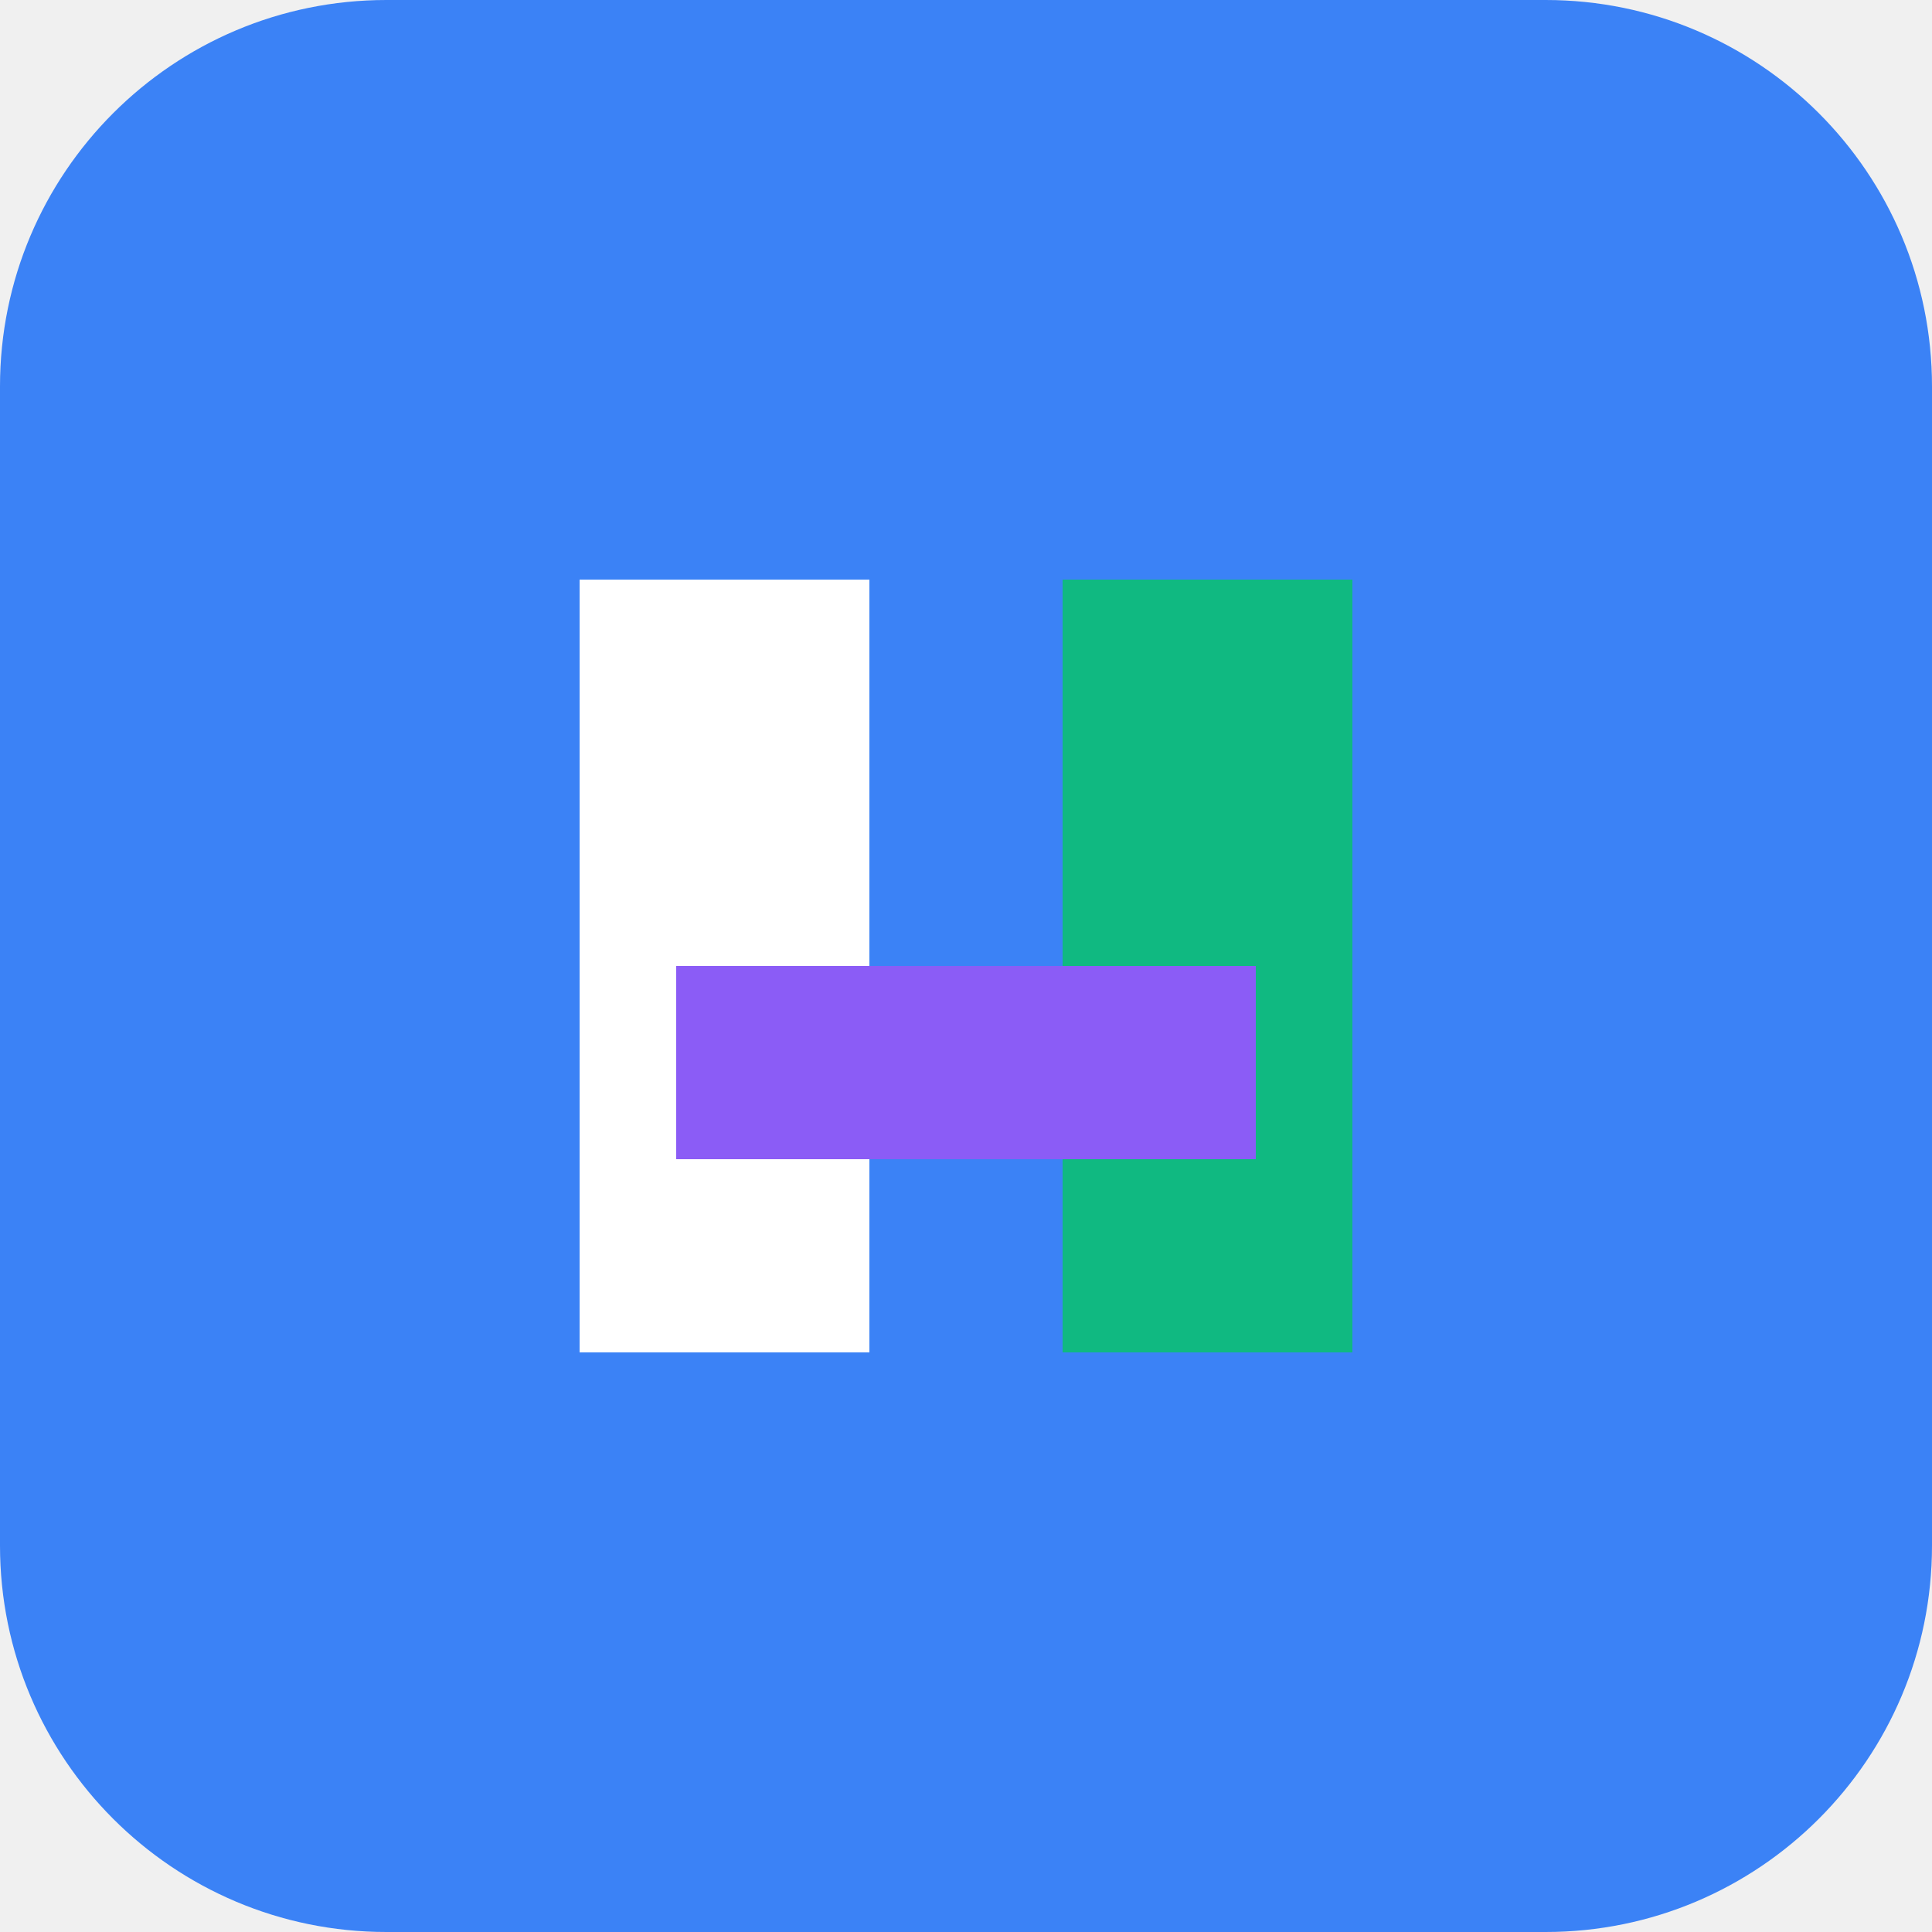
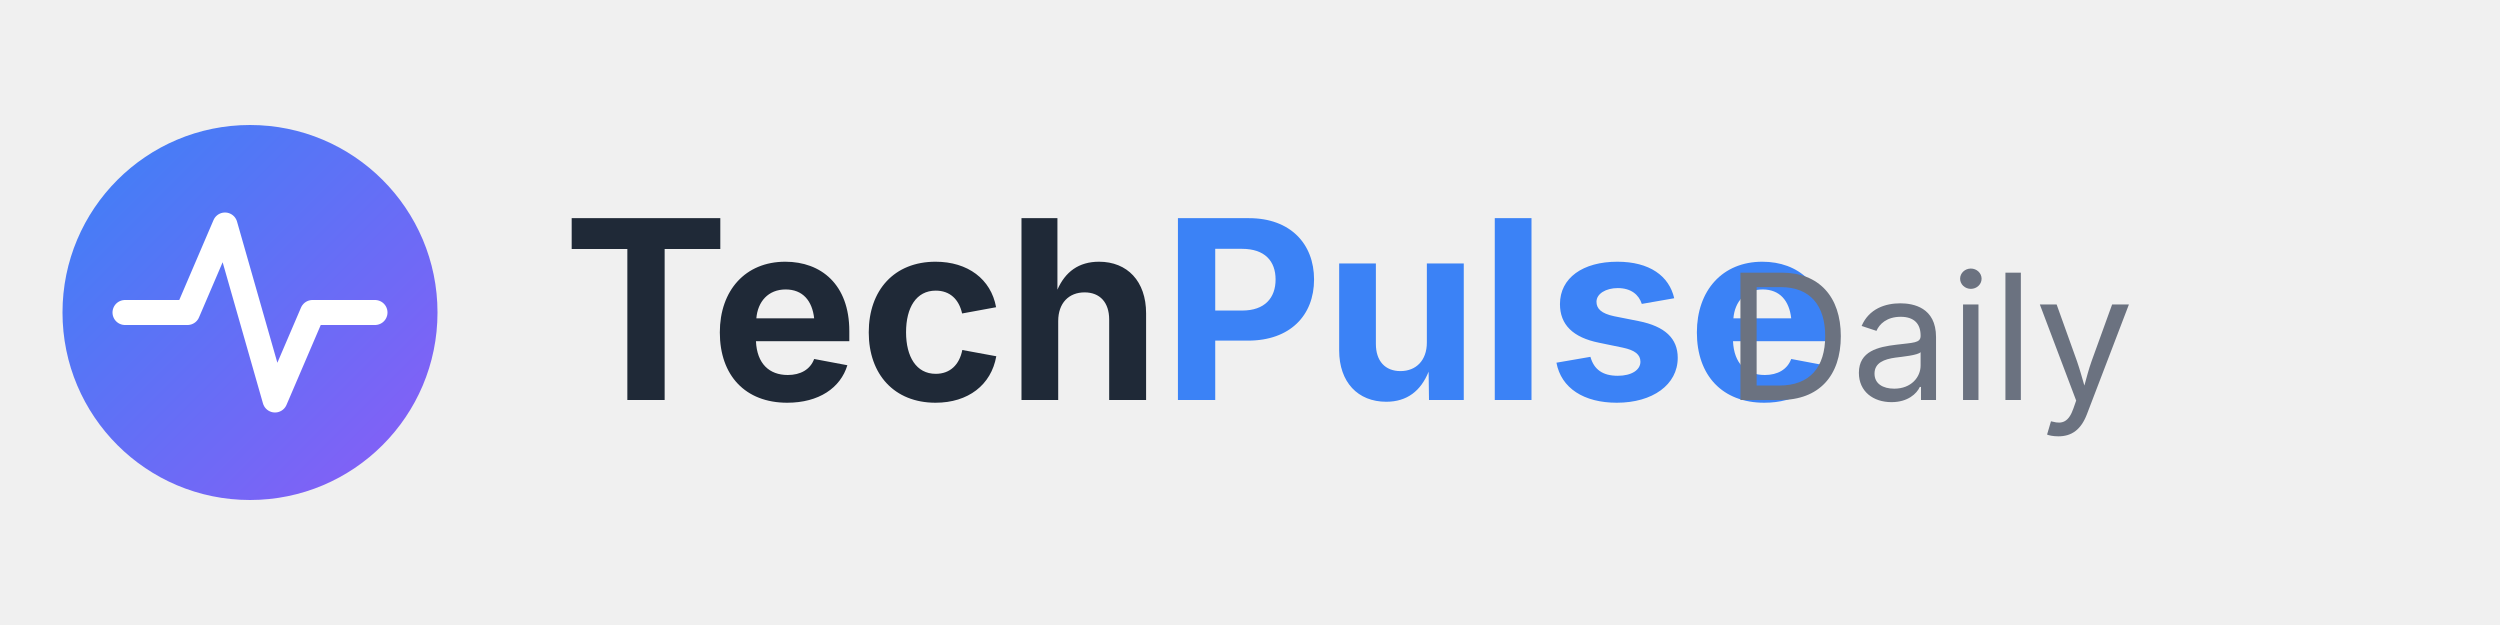
- <svg xmlns="http://www.w3.org/2000/svg" viewBox="0 0 40 40" fill="none">
-   <rect width="40" height="40" rx="8" fill="#3B82F6" />
-   <path d="M12 12h6v16h-6z" fill="#fff" />
-   <path d="M22 12h6v16h-6z" fill="#10B981" />
-   <path d="M14 20h12v4H14z" fill="#8B5CF6" />
+ <svg xmlns="http://www.w3.org/2000/svg" viewBox="0 0 200 50">
+   <defs>
+     <linearGradient id="techGradient" x1="0%" y1="0%" x2="100%" y2="100%">
+       <stop offset="0%" style="stop-color:#3B82F6" />
+       <stop offset="100%" style="stop-color:#8B5CF6" />
+     </linearGradient>
+   </defs>
+   <circle cx="20" cy="25" r="15" fill="url(#techGradient)" />
+   <path d="M10 25 L15 25 L18 18 L22 32 L25 25 L30 25" stroke="white" stroke-width="2" fill="none" stroke-linecap="round" stroke-linejoin="round" />
+   <text x="45" y="32" font-family="Inter, system-ui, sans-serif" font-size="20" font-weight="700" fill="#1F2937">
+     Tech<tspan fill="#3B82F6">Pulse</tspan>
+   </text>
+   <text x="138" y="32" font-family="Inter, system-ui, sans-serif" font-size="14" font-weight="400" fill="#6B7280">
+     Daily
+   </text>
</svg>
